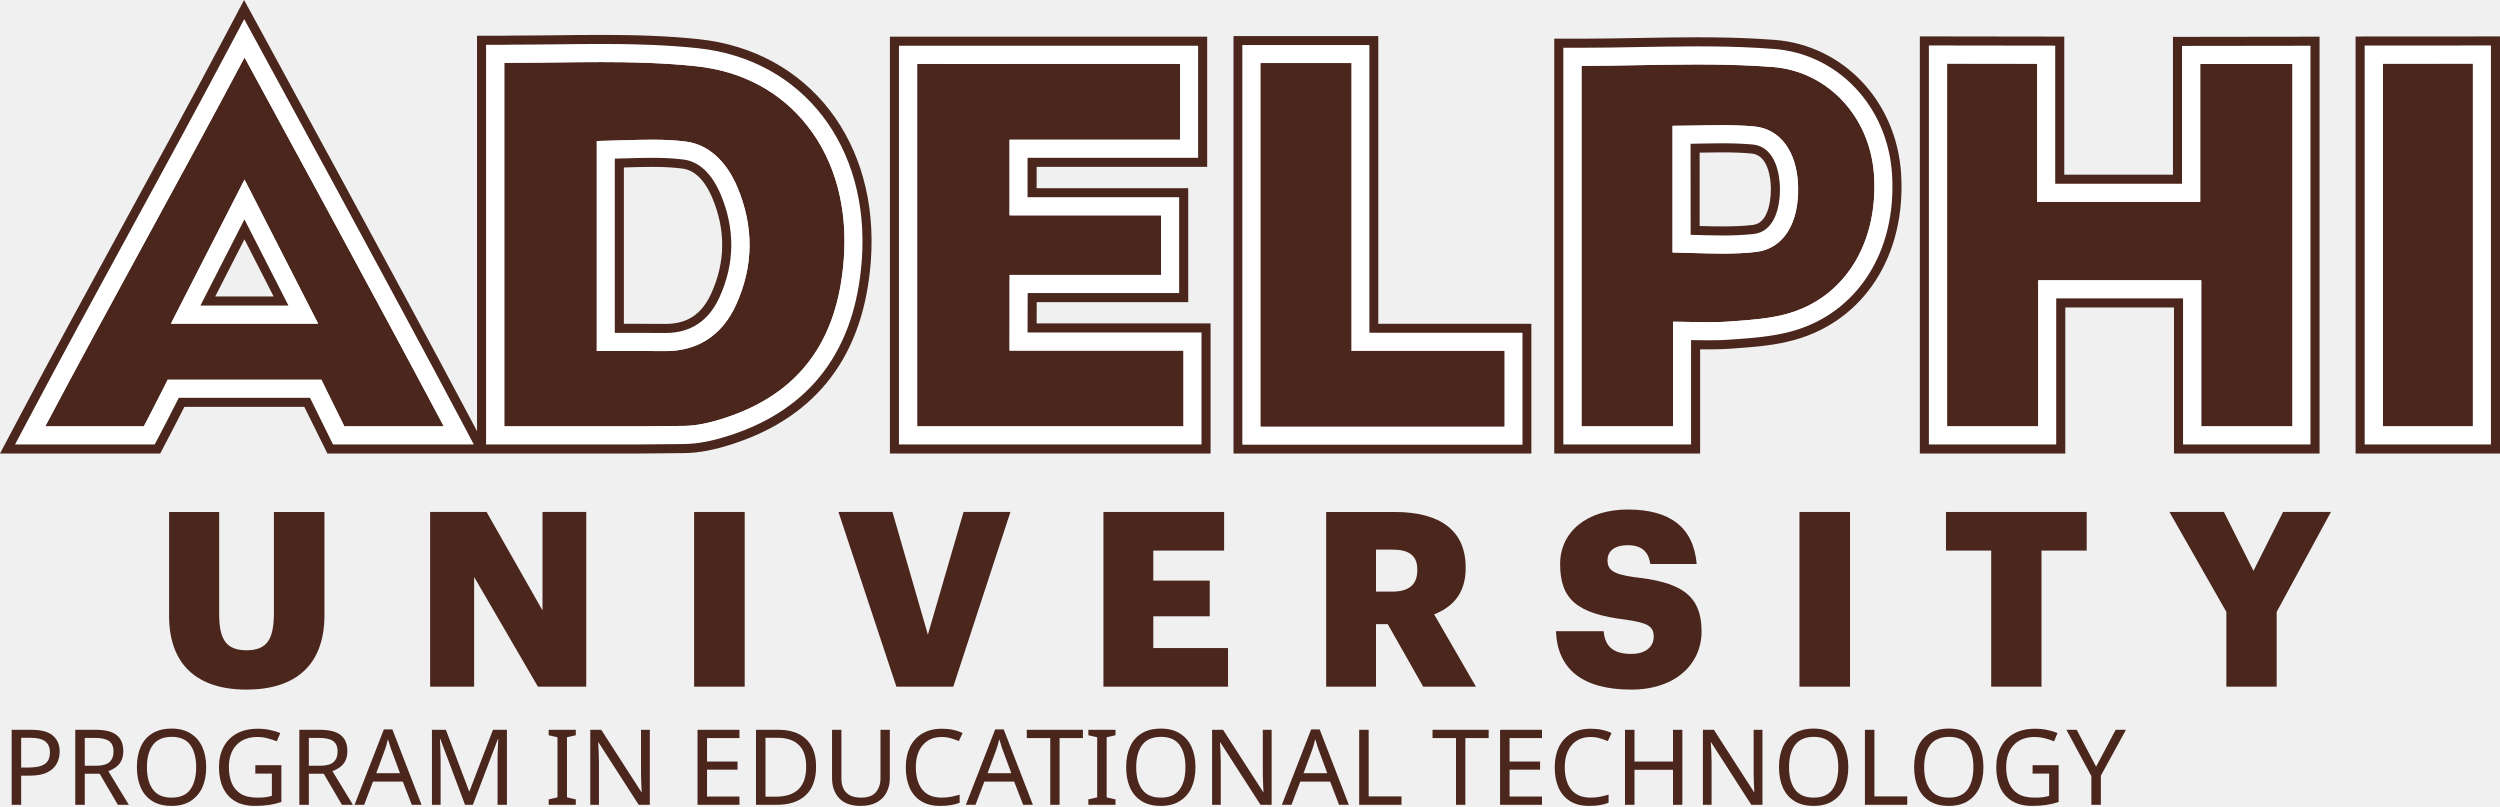
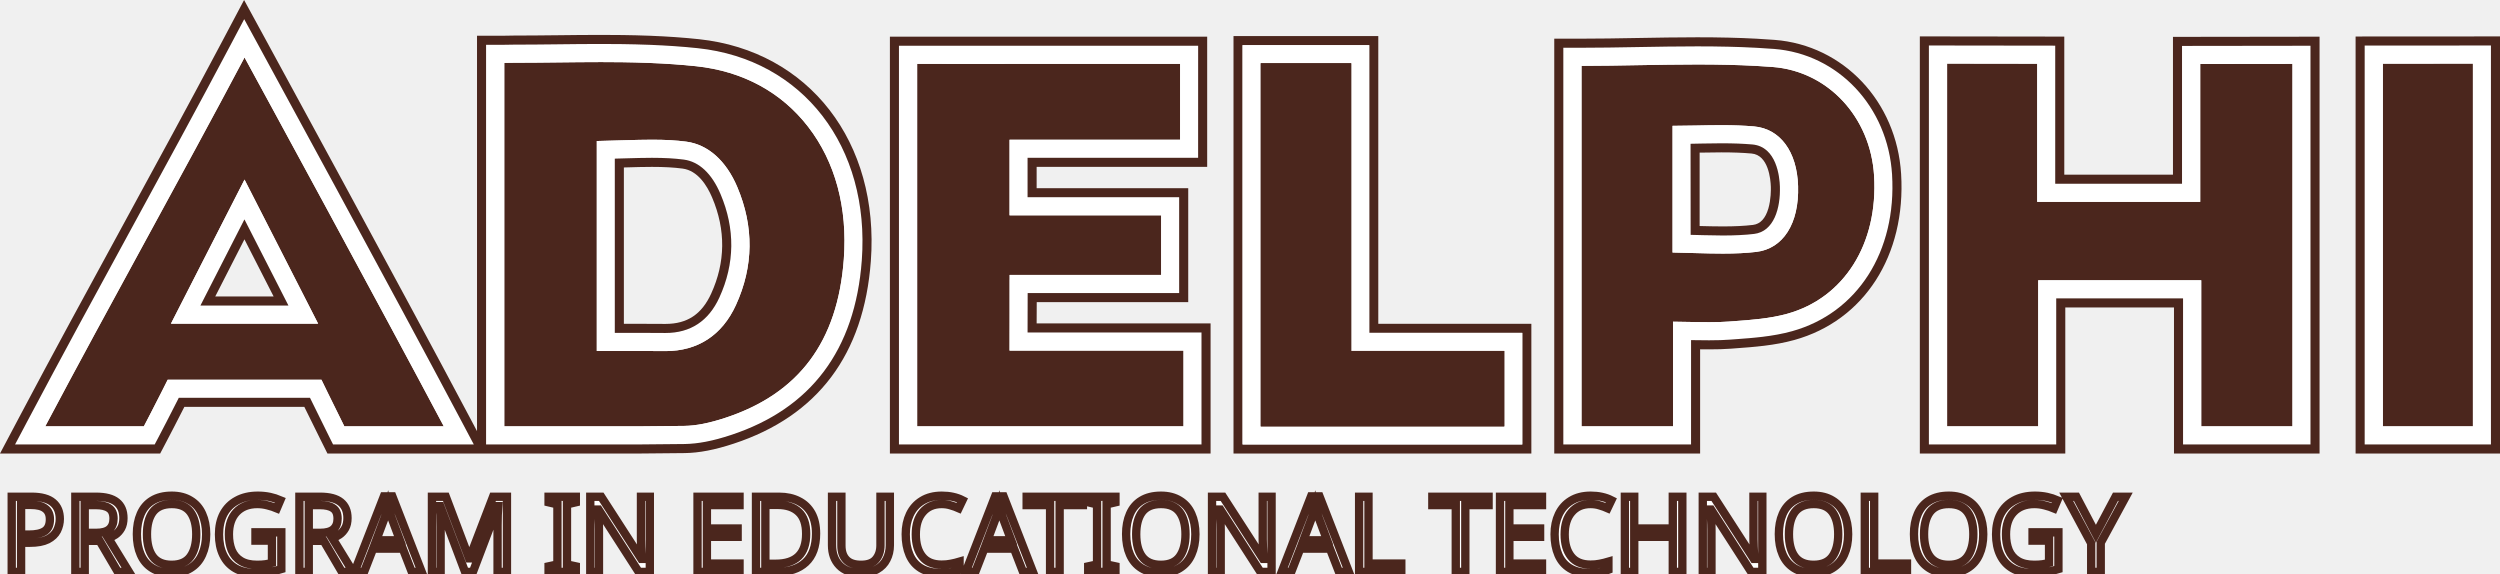
- <svg xmlns="http://www.w3.org/2000/svg" version="1.1" id="svg2" xml:space="preserve" width="279.114" height="90" viewBox="0 0 279.114 90">
+ <svg xmlns="http://www.w3.org/2000/svg" version="1.1" id="svg2" xml:space="preserve" width="300" height="68.789" viewBox="0 0 300 68.789">
  <defs id="defs6">
    <clipPath clipPathUnits="userSpaceOnUse" id="clipPath18">
      <path d="M 0,0.014 H 288 V 92.941 H 0 Z" id="path16" />
    </clipPath>
    <clipPath clipPathUnits="userSpaceOnUse" id="clipPath44">
      <path d="M 0,92.941 H 288 V 0 H 0 Z" id="path42" />
    </clipPath>
    <clipPath clipPathUnits="userSpaceOnUse" id="clipPath56">
      <path d="M 0,0.014 H 288 V 92.941 H 0 Z" id="path54" />
    </clipPath>
    <clipPath clipPathUnits="userSpaceOnUse" id="clipPath68">
      <path d="M 0,92.941 H 288 V 0 H 0 Z" id="path66" />
    </clipPath>
  </defs>
-   <g id="g10" transform="matrix(1.333333,0,0,-1.333333,1.3333333e-4,90.10097)">
-     <g id="g4924" transform="matrix(0.7268579,0,0,0.7268579,-2.7314209e-5,0.02068508)">
-       <g transform="translate(0,13.5)" id="g14" clip-path="url(#clipPath18)">
-         <g id="g20" transform="translate(19.478,8.501)">
-           <path d="M 0,0 V 11.961 H 5.769 V 0.252 c 0,-2.843 0.704,-4.222 3.152,-4.222 2.393,0 3.153,1.296 3.153,4.306 v 11.625 h 5.825 V 0.083 c 0,-5.854 -3.433,-8.585 -8.978,-8.585 C 3.238,-8.502 0,-5.632 0,0" style="fill:#4b261d;fill-opacity:1;fill-rule:nonzero;stroke:none" id="path22" />
-         </g>
-       </g>
-       <path d="m 62.498,33.963 v -11.344 l -6.445,11.344 h -6.502 v -20.126 h 5.069 v 12.636 l 7.346,-12.636 h 5.571 v 20.126 z" style="fill:#4b261d;fill-opacity:1;fill-rule:nonzero;stroke:none" id="path26" />
-       <path id="path28" style="fill:#4b261d;fill-opacity:1;fill-rule:nonzero;stroke:none" d="m 79.962,13.837 h 5.827 v 20.128 h -5.827 z" />
-       <path d="m 111.002,33.963 -4.111,-14.132 -4.081,14.132 h -6.22 l 6.673,-20.126 h 6.556 l 6.583,20.126 z" style="fill:#4b261d;fill-opacity:1;fill-rule:nonzero;stroke:none" id="path32" />
-       <path d="m 127.117,33.963 v -20.126 h 14.354 v 4.448 h -8.612 v 3.659 h 6.501 v 4.111 h -6.501 v 3.458 h 8.16 v 4.45 z" style="fill:#4b261d;fill-opacity:1;fill-rule:nonzero;stroke:none" id="path36" />
-       <g transform="translate(0,13.5)" id="g40" clip-path="url(#clipPath44)">
-         <g id="g46" transform="translate(152.7754,20.4619)">
-           <path d="m 0,0 h 7.879 c 5.264,0 8.191,-2.141 8.191,-6.39 v -0.112 c 0,-2.871 -1.52,-4.475 -3.632,-5.291 l 4.814,-8.331 H 11.174 L 7.092,-12.92 H 5.74 v -7.204 H 0 Z m 7.6,-9.176 c 1.94,0 2.897,0.817 2.897,2.447 v 0.114 c 0,1.635 -1.012,2.279 -2.87,2.279 H 5.74 v -4.84 H 7.6" style="fill:#4b261d;fill-opacity:1;fill-rule:nonzero;stroke:none" id="path48" />
-         </g>
-       </g>
-       <g transform="translate(0,13.5)" id="g52" clip-path="url(#clipPath56)">
-         <g id="g58" transform="translate(179.248,6.7275)">
-           <path d="m 0,0 h 5.488 c 0.141,-1.437 0.787,-2.618 3.181,-2.618 1.659,0 2.59,0.816 2.59,1.997 0,1.238 -0.762,1.578 -3.18,1.945 -5.685,0.676 -7.6,2.364 -7.6,6.414 0,3.632 2.984,6.279 7.795,6.279 4.841,0 7.572,-2.03 7.937,-6.279 h -5.347 c -0.197,1.438 -1.011,2.168 -2.59,2.168 -1.546,0 -2.335,-0.702 -2.335,-1.718 0,-1.125 0.619,-1.63 3.124,-1.967 5.092,-0.564 7.71,-1.887 7.71,-6.25 0,-3.687 -2.925,-6.7 -8.104,-6.7 C 3.04,-6.729 0.168,-4.362 0,0" style="fill:#4b261d;fill-opacity:1;fill-rule:nonzero;stroke:none" id="path60" />
-         </g>
-       </g>
-       <path id="path70" style="fill:#4b261d;fill-opacity:1;fill-rule:nonzero;stroke:none" d="m 207.298,13.837 h 5.827 v 20.128 h -5.827 z" />
-       <g transform="translate(224.1777,33.9629)" id="g72">
-         <path id="path74" style="fill:#4b261d;fill-opacity:1;fill-rule:nonzero;stroke:none" d="m 0,0 v -4.449 h 5.209 v -15.676 h 5.795 V -4.449 H 16.21 V 0 Z" />
-       </g>
-       <g transform="translate(263.0068,33.9629)" id="g76">
-         <path id="path78" style="fill:#4b261d;fill-opacity:1;fill-rule:nonzero;stroke:none" d="M 0,0 -3.407,-6.784 -6.812,0 h -6.276 l 6.558,-11.513 v -8.612 h 5.795 v 8.612 L 5.515,0 Z" />
-       </g>
-       <g transform="translate(176.4121,55.6421)" id="g80">
-         <path id="path82" style="fill:#4b261d;fill-opacity:1;fill-rule:nonzero;stroke:none" d="M 0,0 H -17.633 V 33.142 H -34.312 V -14.947 H 0 Z M -18.677,32.099 V -1.044 h 17.633 l 0.001,-12.86 h -32.225 v 46.003 z" />
-       </g>
-       <g transform="translate(157.7354,54.5981)" id="g84">
-         <path id="path86" style="fill:#ffffff;fill-opacity:1;fill-rule:nonzero;stroke:none" d="m 0,0 v 33.142 h -14.592 l 0.001,-46.002 H 17.633 V 0 Z" />
-       </g>
-       <g transform="translate(133.7632,61.2671)" id="g88">
-         <path id="path90" style="fill:#4b261d;fill-opacity:1;fill-rule:nonzero;stroke:none" d="M 0,0 V 6.865 H -17.463 V 15.58 H 2.183 l 0.005,8.736 -19.237,-10e-4 -2.611,-0.006 -8.447,0.006 V -17.441 H 2.575 v 8.727 l -20.038,0.002 0.006,4.216 -0.006,3.956 h 0.011 V 0 Z" />
-       </g>
-       <g transform="translate(118.3882,54.6401)" id="g92">
-         <path id="path94" style="fill:#ffffff;fill-opacity:1;fill-rule:nonzero;stroke:none" d="M 0,0 V 0.002 H -0.01 L 0,4.54 H 17.452 V 15.58 H -0.01 v 4.54 H 19.636 L 19.639,33.031 -14.829,33.03 V -12.902 H 20.028 V 0 Z m 17.95,-10.814 h -30.682 v 41.756 l 8.447,-0.005 2.611,0.005 19.236,0.001 -0.003,-8.736 H -2.088 V 13.492 H 15.375 V 6.627 H -2.077 V 6.088 L -2.082,2.132 -2.088,-2.085 17.95,-2.087 Z" />
-       </g>
-       <g transform="translate(119.4321,55.6841)" id="g96">
-         <path id="path98" style="fill:#4b261d;fill-opacity:1;fill-rule:nonzero;stroke:none" d="M 0,0 H -0.011 V 0.003 L 0,2.438 V 2.452 H 17.452 V 15.58 H -0.011 v 2.452 H 19.635 V 33.031 H -16.916 V -14.99 H 20.027 V 0 Z M 18.983,-13.946 H -15.873 V 31.987 H 18.595 L 18.592,19.076 H -1.055 v -4.54 H 16.408 V 3.496 H -1.044 l -0.01,-4.54 h 0.028 l -0.018,0.002 20.027,-0.002 z" />
-       </g>
-       <g transform="translate(204.2061,85.2251)" id="g100">
-         <path id="path102" style="fill:#4b261d;fill-opacity:1;fill-rule:nonzero;stroke:none" d="m 0,0 c -0.651,0.051 -1.331,0.095 -2.02,0.131 -1.983,0.106 -4.16,0.159 -6.655,0.159 -2.229,0 -4.513,-0.041 -6.721,-0.081 h -0.031 C -17.578,0.171 -19.8,0.131 -22.015,0.128 v -41.527 h 10.542 v 12.056 l 2.651,-0.042 c 0.513,-0.008 1.017,-0.015 1.513,-0.015 0.882,0 1.602,0.022 2.266,0.071 l 0.497,0.037 c 2.083,0.151 4.234,0.307 6.223,0.859 6.559,1.821 10.49,8.066 10.011,15.912 C 11.275,-5.756 6.36,-0.49 0,0 m -1.89,-21.304 c -1.125,-0.132 -2.346,-0.194 -3.84,-0.194 -1.013,0 -2.013,0.027 -3.074,0.056 l -2.725,0.069 V -6.78 l 2.634,0.034 c 1.027,0.022 1.997,0.041 2.98,0.041 1.46,0 2.657,-0.046 3.769,-0.143 3.013,-0.265 4.959,-2.897 5.081,-6.869 0.131,-4.314 -1.717,-7.22 -4.825,-7.587" />
-       </g>
-       <g transform="translate(204.3564,87.3071)" id="g104">
-         <path id="path106" style="fill:#ffffff;fill-opacity:1;fill-rule:nonzero;stroke:none" d="m 0,0 c -0.665,0.051 -1.361,0.096 -2.068,0.134 -2.022,0.109 -4.236,0.161 -6.767,0.161 -2.263,0 -4.563,-0.041 -6.789,-0.08 -2.241,-0.04 -4.56,-0.081 -6.855,-0.081 h -1.784 v -45.703 h 14.717 v 12.024 l 0.53,-0.009 c 0.525,-0.008 1.039,-0.016 1.547,-0.016 0.935,0 1.703,0.025 2.419,0.078 l 0.496,0.036 c 2.182,0.159 4.439,0.322 6.628,0.93 7.55,2.095 12.078,9.18 11.537,18.051 C 13.135,-6.659 7.411,-0.572 0,0 m 1.526,-30.515 c -1.989,-0.551 -4.139,-0.708 -6.222,-0.859 l -0.497,-0.036 c -0.664,-0.049 -1.384,-0.072 -2.266,-0.072 -0.496,0 -0.999,0.007 -1.514,0.015 l -2.65,0.042 v -12.056 h -10.542 v 41.527 c 2.215,0.004 4.436,0.044 6.588,0.082 h 0.03 c 2.209,0.039 4.492,0.08 6.722,0.08 2.494,0 4.672,-0.052 6.655,-0.158 0.688,-0.037 1.368,-0.081 2.02,-0.131 6.36,-0.49 11.275,-5.756 11.688,-12.521 0.479,-7.846 -3.452,-14.092 -10.012,-15.913" />
-       </g>
-       <g transform="translate(202.0605,78.3779)" id="g108">
-         <path id="path110" style="fill:#ffffff;fill-opacity:1;fill-rule:nonzero;stroke:none" d="m 0,0 c -1.112,0.098 -2.31,0.143 -3.77,0.143 -0.983,0 -1.952,-0.02 -2.979,-0.04 L -9.383,0.068 v -14.593 l 2.726,-0.069 c 1.058,-0.029 2.06,-0.056 3.073,-0.056 1.494,0 2.714,0.061 3.84,0.194 3.107,0.366 4.956,3.273 4.824,7.587 C 4.959,-2.898 3.013,-0.266 0,0 m 0.003,-12.382 c -1.042,-0.123 -2.187,-0.18 -3.598,-0.18 -0.994,0 -1.979,0.026 -3.022,0.055 l -0.68,0.018 -0.009,0.508 V -2 l 0.569,0.015 c 1.02,0.021 1.983,0.041 2.958,0.041 1.399,0 2.539,-0.044 3.586,-0.136 2.818,-0.248 3.143,-3.777 3.176,-4.853 0.076,-2.456 -0.669,-5.177 -2.98,-5.449" />
-       </g>
-       <g transform="translate(219.0098,72.895)" id="g112">
-         <path id="path114" style="fill:#4b261d;fill-opacity:1;fill-rule:nonzero;stroke:none" d="m 0,0 c -0.509,8.341 -6.637,14.84 -14.573,15.452 -0.673,0.052 -1.377,0.098 -2.093,0.136 -2.04,0.11 -4.271,0.163 -6.821,0.163 -2.274,0 -4.578,-0.042 -6.809,-0.081 -2.237,-0.04 -4.55,-0.081 -6.837,-0.081 h -2.826 v -47.79 h 16.803 v 12.008 c 0.348,-0.006 0.693,-0.008 1.034,-0.008 0.961,0 1.754,0.025 2.496,0.079 l 0.494,0.037 c 2.234,0.162 4.542,0.33 6.832,0.965 C -4.256,-16.888 0.572,-9.383 0,0 M -24.199,-19.133 -24.2,-31.157 h -14.716 v 45.702 h 1.783 c 2.297,0 4.614,0.041 6.856,0.081 2.225,0.041 4.526,0.081 6.79,0.081 2.531,0 4.744,-0.053 6.765,-0.161 0.707,-0.038 1.404,-0.083 2.069,-0.134 7.41,-0.572 13.134,-6.659 13.611,-14.476 0.541,-8.87 -3.989,-15.956 -11.537,-18.05 -2.19,-0.608 -4.446,-0.771 -6.628,-0.93 l -0.496,-0.036 c -0.716,-0.053 -1.484,-0.078 -2.419,-0.078 -0.507,0 -1.022,0.007 -1.547,0.016 l -0.53,0.009" />
-       </g>
-       <g transform="translate(205.0439,71.4438)" id="g116">
-         <path id="path118" style="fill:#4b261d;fill-opacity:1;fill-rule:nonzero;stroke:none" d="m 0,0 c -0.032,1.076 -0.357,4.605 -3.177,4.854 -1.047,0.092 -2.185,0.134 -3.586,0.134 -0.974,0 -3.526,-0.055 -3.526,-0.055 l 0.01,-10.489 c 0,0 2.708,-0.074 3.702,-0.074 1.41,0 2.553,0.058 3.597,0.18 C -0.669,-5.177 0.075,-2.455 0,0 m -9.246,-4.54 v 8.454 c 0.849,0.017 1.664,0.031 2.483,0.031 1.369,0 2.479,-0.042 3.494,-0.132 1.962,-0.172 2.2,-2.986 2.226,-3.845 0.01,-0.318 0.018,-1.435 -0.281,-2.473 -0.338,-1.167 -0.937,-1.808 -1.78,-1.908 -1,-0.118 -2.104,-0.173 -3.473,-0.173 -0.877,0 -1.752,0.022 -2.669,0.046" />
-       </g>
-       <g transform="translate(234.6855,85.6001)" id="g120">
-         <path id="path122" style="fill:#4b261d;fill-opacity:1;fill-rule:nonzero;stroke:none" d="M 0,0 -10.38,0.015 V -41.774 H 0.115 v 16.831 H 18.899 V -41.774 H 29.406 V -0.018 L 18.781,-0.033 V -15.915 H 0 Z" />
-       </g>
-       <g transform="translate(236.7627,87.6841)" id="g124">
-         <path id="path126" style="fill:#ffffff;fill-opacity:1;fill-rule:nonzero;stroke:none" d="M 0,0 -14.555,0.021 V -45.946 H 0.116 v 16.831 H 14.725 V -45.946 H 29.407 V -0.012 L 14.606,-0.033 V -15.911 H 0 Z m 16.704,-17.998 v 15.881 l 10.625,0.014 V -43.859 H 16.821 v 16.831 H -1.961 V -43.859 H -12.457 V -2.07 l 10.38,-0.014 v -15.914 z" />
-       </g>
-       <g transform="translate(250.3262,88.6938)" id="g128">
-         <path id="path130" style="fill:#4b261d;fill-opacity:1;fill-rule:nonzero;stroke:none" d="M 0,0 V -15.877 H -12.52 V 0.032 L -29.162,0.055 V -48 h 16.758 v 16.831 H 0.117 V -48 h 16.77 V 0.023 Z M 15.844,-46.957 H 1.161 v 16.832 h -14.609 v -16.832 h -14.67 V -0.99 l 14.555,-0.02 V -16.921 H 1.043 v 15.879 l 14.801,0.02 z" />
-       </g>
-       <g transform="translate(155.6582,52.5098)" id="g132">
-         <path id="path134" style="fill:#4b271e;fill-opacity:1;fill-rule:nonzero;stroke:none" d="M 0,0 V 33.143 H -10.417 V -8.686 h 28.05 V 0 Z" />
-       </g>
-       <g transform="translate(145.2412,43.8252)" id="g136">
-         <path id="path138" style="fill:#4b261d;fill-opacity:1;fill-rule:nonzero;stroke:none" d="M 0,0 V 41.828 H 10.417 V 8.686 H 28.05 V 0 Z" />
-       </g>
-       <g transform="translate(284.8789,85.6128)" id="g140">
-         <path id="path142" style="fill:#4b261d;fill-opacity:1;fill-rule:nonzero;stroke:none" d="M 0,0 -10.373,-0.006 V -41.787 H 0 Z" />
-       </g>
-       <g transform="translate(272.4092,41.7383)" id="g144">
-         <path id="path146" style="fill:#ffffff;fill-opacity:1;fill-rule:nonzero;stroke:none" d="M 0,0 H 14.547 V 45.963 L 0,45.955 Z M 2.097,43.869 12.47,43.875 V 2.087 H 2.097 Z" />
-       </g>
-       <g transform="translate(271.3652,88.7358)" id="g148">
-         <path id="path150" style="fill:#4b261d;fill-opacity:1;fill-rule:nonzero;stroke:none" d="M 0,0 V -48.041 H 16.635 V 0.01 Z m 1.044,-1.043 14.548,0.009 V -46.998 H 1.044 Z" />
-       </g>
-       <g transform="translate(80.1851,85.314)" id="g152">
-         <path id="path154" style="fill:#4b261d;fill-opacity:1;fill-rule:nonzero;stroke:none" d="m 0,0 c -1.674,0.177 -3.442,0.301 -5.404,0.378 -2.187,0.087 -4.206,0.097 -5.534,0.097 -1.666,0 -3.362,-0.02 -5.001,-0.039 h -0.033 c -1.557,-0.018 -3.322,-0.038 -5.031,-0.038 -0.398,0 -0.578,-0.006 -0.748,-0.011 -0.104,-0.003 -0.204,-0.007 -0.341,-0.009 v -41.866 h 15.466 c 1.887,0.009 3.62,0.025 5.285,0.051 1.345,0.02 2.842,0.314 4.712,0.93 8.479,2.79 12.944,8.769 13.651,18.279 0.441,5.931 -0.982,11.207 -4.116,15.258 C 9.818,-2.977 5.355,-0.566 0,0 m 4.593,-27.516 c -1.589,-3.469 -4.39,-5.303 -8.103,-5.303 l -0.1,0.001 c -1.719,0.016 -3.41,0.012 -5.142,0.007 h -2.685 v 24.192 l 3.348,0.093 c 1.046,0.03 2.021,0.059 3.02,0.059 1.529,0 2.781,-0.071 3.937,-0.223 2.503,-0.329 4.591,-2.184 5.88,-5.224 1.938,-4.568 1.885,-9.145 -0.155,-13.602" />
-       </g>
-       <g transform="translate(79.0542,76.624)" id="g156">
-         <path id="path158" style="fill:#ffffff;fill-opacity:1;fill-rule:nonzero;stroke:none" d="m 0,0 c -1.157,0.152 -2.408,0.223 -3.938,0.223 -0.999,0 -1.973,-0.029 -3.019,-0.059 l -3.348,-0.093 v -24.192 h 2.685 c 1.731,0.005 3.424,0.009 5.141,-0.007 l 0.101,-0.001 c 3.712,0 6.515,1.833 8.102,5.303 2.041,4.457 2.093,9.034 0.156,13.602 C 4.591,-2.184 2.503,-0.329 0,0 m 3.817,-17.957 c -1.241,-2.71 -3.329,-4.085 -6.206,-4.085 l -0.087,0.001 c -1.66,0.016 -3.314,0.013 -4.999,0.008 h -0.752 v 20.072 l 1.321,0.037 c 1.017,0.031 1.977,0.06 2.958,0.06 1.439,0 2.603,-0.066 3.665,-0.206 1.765,-0.232 3.229,-1.604 4.231,-3.969 1.699,-4.006 1.655,-8.016 -0.131,-11.918" />
-       </g>
-       <g transform="translate(80.395,87.3901)" id="g160">
-         <path id="path162" style="fill:#ffffff;fill-opacity:1;fill-rule:nonzero;stroke:none" d="m 0,0 c -1.72,0.182 -3.532,0.309 -5.543,0.389 -2.219,0.087 -4.268,0.097 -5.615,0.097 -1.678,0 -3.38,-0.019 -5.026,-0.038 h -0.031 C -17.859,0.429 -19.56,0.41 -21.223,0.41 c -0.44,0 -0.635,-0.007 -0.823,-0.013 -0.151,-0.004 -0.29,-0.009 -0.57,-0.009 h -1.783 v -46.04 h 17.553 c 1.905,0.01 3.644,0.027 5.316,0.051 1.563,0.022 3.258,0.351 5.333,1.035 9.241,3.041 14.315,9.806 15.081,20.108 C 19.859,-11.337 12.094,-1.28 0,0 m 16.813,-24.303 c -0.708,-9.51 -5.173,-15.489 -13.653,-18.28 -1.869,-0.615 -3.366,-0.911 -4.711,-0.93 -1.665,-0.027 -3.398,-0.042 -5.285,-0.051 h -15.465 v 41.867 c 0.136,0.002 0.235,0.005 0.34,0.008 0.17,0.005 0.351,0.011 0.748,0.011 1.709,0 3.475,0.02 5.032,0.038 l 0.031,10e-4 c 1.64,0.018 3.336,0.038 5.001,0.038 1.329,0 3.348,-0.01 5.534,-0.096 1.963,-0.077 3.731,-0.202 5.405,-0.379 5.355,-0.566 9.817,-2.977 12.906,-6.969 3.134,-4.052 4.557,-9.328 4.117,-15.258" />
-       </g>
-       <g transform="translate(83.002,70.5859)" id="g164">
-         <path id="path166" style="fill:#4b261d;fill-opacity:1;fill-rule:nonzero;stroke:none" d="m 0,0 c -1.003,2.364 -2.466,3.737 -4.23,3.969 -1.063,0.139 -2.228,0.205 -3.666,0.205 -0.98,0 -1.941,-0.029 -2.958,-0.059 l -1.322,-0.037 v -20.072 h 0.754 c 1.684,0.004 3.338,0.007 4.997,-0.009 h 0.088 c 2.876,0 4.964,1.374 6.205,4.084 C 1.655,-8.017 1.699,-4.006 0,0 M -11.132,-14.95 V 3.063 l 0.308,0.009 c 1.01,0.03 1.963,0.058 2.928,0.058 1.392,0 2.513,-0.062 3.529,-0.196 1.741,-0.229 2.813,-1.943 3.406,-3.342 1.58,-3.725 1.54,-7.451 -0.12,-11.076 -1.086,-2.371 -2.755,-3.475 -5.252,-3.475 h -0.084 c -0.951,0.009 -1.903,0.012 -2.86,0.012 -0.615,0 -1.234,-0.001 -1.855,-0.003" />
-       </g>
-       <g transform="translate(16.8311,65.3369)" id="g168">
-         <path id="path170" style="fill:#4b261d;fill-opacity:1;fill-rule:nonzero;stroke:none" d="m 0,0 c -3.836,-7.033 -7.799,-14.299 -11.621,-21.513 h 11.36 c 0.272,0.521 1.274,2.437 2.027,3.938 l 0.723,1.437 h 17.708 l 0.714,-1.467 c 0.692,-1.42 1.589,-3.226 1.928,-3.908 H 34.295 C 27.074,-7.896 13.432,17.148 11.339,20.987 7.649,14.023 3.762,6.897 0,0 M 2.861,-9.681 11.338,6.916 19.816,-9.681 H 2.861" />
-       </g>
-       <g transform="translate(19.6919,55.6572)" id="g172">
-         <path id="path174" style="fill:#ffffff;fill-opacity:1;fill-rule:nonzero;stroke:none" d="M 0,0 H 16.955 L 8.478,16.597 Z m 3.4,2.087 5.067,9.921 5.068,-9.921 z" />
-       </g>
-       <g transform="translate(53.208,44.3369)" id="g176">
-         <path id="path178" style="fill:#ffffff;fill-opacity:1;fill-rule:nonzero;stroke:none" d="m 0,0 c -7.723,14.578 -23.331,43.199 -23.486,43.484 l -1.589,2.914 -1.553,-2.934 C -30.391,36.354 -34.371,29.057 -38.22,22 -42.139,14.814 -46.192,7.383 -50.1,-0.002 L -51.475,-2.6 h 16.089 l 0.517,0.986 c 0.305,0.583 1.337,2.556 2.113,4.101 l 0.145,0.287 h 15.115 l 0.143,-0.293 c 0.742,-1.523 1.716,-3.48 1.997,-4.043 L -14.839,-2.6 H 1.377 Z m -13.538,-0.512 c -0.339,0.68 -1.237,2.488 -1.928,3.907 l -0.714,1.467 h -17.709 l -0.722,-1.438 c -0.754,-1.5 -1.755,-3.417 -2.027,-3.936 h -11.36 c 3.821,7.213 7.785,14.479 11.621,21.513 3.761,6.896 7.648,14.023 11.339,20.986 2.093,-3.84 15.735,-28.883 22.957,-42.499 h -11.457" />
-       </g>
-       <g transform="translate(23.0918,57.7451)" id="g180">
-         <path id="path182" style="fill:#4b261d;fill-opacity:1;fill-rule:nonzero;stroke:none" d="M 0,0 H 10.134 L 5.067,9.921 Z M 1.705,1.044 5.067,7.626 8.429,1.044 Z" />
-       </g>
-       <g transform="translate(80.5049,88.4282)" id="g184">
-         <path id="path186" style="fill:#4b261d;fill-opacity:1;fill-rule:nonzero;stroke:none" d="m 0,0 c -1.742,0.184 -3.578,0.313 -5.611,0.394 -2.238,0.087 -4.301,0.098 -5.659,0.098 -1.682,0 -3.387,-0.019 -5.036,-0.039 h -0.031 c -1.642,-0.018 -3.338,-0.037 -4.996,-0.037 -0.458,0 -0.662,-0.007 -0.865,-0.014 -0.134,-0.005 -0.264,-0.008 -0.528,-0.008 h -2.827 v -45.549 l -0.822,1.553 c -7.726,14.583 -23.337,43.21 -23.492,43.496 l -2.52,4.619 -2.461,-4.651 c -3.76,-7.105 -7.738,-14.399 -11.586,-21.453 -3.92,-7.189 -7.975,-14.622 -11.886,-22.013 l -2.185,-4.13 h 18.452 l 0.819,1.559 c 0.28,0.536 1.21,2.315 1.968,3.816 h 13.821 c 0.72,-1.476 1.594,-3.231 1.866,-3.779 l 0.796,-1.596 h 35.829 c 1.911,0.01 3.655,0.026 5.329,0.051 1.672,0.023 3.465,0.37 5.645,1.088 9.68,3.184 14.995,10.259 15.796,21.022 C 20.835,-11.859 12.687,-1.343 0,0 m -42.137,-46.69 -0.517,1.037 c -0.281,0.564 -1.254,2.521 -1.996,4.044 l -0.144,0.294 h -15.115 l -0.144,-0.289 c -0.777,-1.544 -1.808,-3.519 -2.113,-4.102 l -0.518,-0.984 h -16.088 l 1.375,2.599 c 3.907,7.384 7.96,14.815 11.88,22.001 3.849,7.056 7.829,14.353 11.592,21.464 l 1.552,2.934 1.589,-2.914 c 0.156,-0.285 15.763,-28.907 23.487,-43.484 l 1.377,-2.6 z m 60.911,21.194 c -0.766,-10.302 -5.84,-17.067 -15.081,-20.108 -2.076,-0.685 -3.77,-1.013 -5.333,-1.035 -1.672,-0.026 -3.412,-0.041 -5.316,-0.051 h -17.553 v 46.04 h 1.783 c 0.28,0 0.419,0.004 0.57,0.009 0.187,0.006 0.384,0.013 0.823,0.013 1.663,0 3.364,0.019 5.007,0.037 l 0.032,0.001 c 1.646,0.019 3.348,0.038 5.025,0.038 1.348,0 3.397,-0.01 5.617,-0.098 2.01,-0.079 3.823,-0.206 5.542,-0.388 12.094,-1.28 19.86,-11.338 18.884,-24.458" />
-       </g>
-       <text transform="scale(1,-1)" id="text4698" y="-0.229" x="0.172" style="font-style:normal;font-weight:normal;font-size:12.112px;line-height:1.25;font-family:sans-serif;letter-spacing:0px;word-spacing:0px;fill:#4b261d;fill-opacity:1;stroke:none;stroke-width:0.303" xml:space="preserve">
-         <tspan style="font-style:normal;font-variant:normal;font-weight:normal;font-stretch:normal;font-size:12.112px;font-family:'Arial Black';-inkscape-font-specification:'Arial Black, Normal';font-variant-ligatures:normal;font-variant-caps:normal;font-variant-numeric:normal;font-feature-settings:normal;text-align:start;writing-mode:lr-tb;text-anchor:start;fill:#4b261d;fill-opacity:1;stroke-width:0.303" y="-0.229" x="0.172" id="tspan4696">PROGRAM IN EDUCATIONAL TECHNOLOGY</tspan>
-       </text>
+   <g id="g10" transform="matrix(1.333333,0,0,-1.333333,1.3339272e-4,94.89014)">
+     <g id="g80" transform="matrix(0.7812492,0,0,0.7812492,137.8218,42.02771)">
+       <path d="M 0,0 H -17.633 V 33.142 H -34.312 V -14.947 H 0 Z M -18.677,32.099 V -1.044 h 17.633 l 0.001,-12.86 h -32.225 v 46.003 z" style="fill:#4b261d;fill-opacity:1;fill-rule:nonzero;stroke:none" id="path82" />
    </g>
+     <g id="g84" transform="matrix(0.7812492,0,0,0.7812492,123.2306,41.21209)">
+       <path d="m 0,0 v 33.142 h -14.592 l 0.001,-46.002 H 17.633 V 0 Z" style="fill:#ffffff;fill-opacity:1;fill-rule:nonzero;stroke:none" id="path86" />
+     </g>
+     <g id="g88" transform="matrix(0.7812492,0,0,0.7812492,104.5024,46.42224)">
+       <path d="M 0,0 V 6.865 H -17.463 V 15.58 H 2.183 l 0.005,8.736 -19.237,-10e-4 -2.611,-0.006 -8.447,0.006 V -17.441 H 2.575 v 8.727 l -20.038,0.002 0.006,4.216 -0.006,3.956 h 0.011 V 0 Z" style="fill:#4b261d;fill-opacity:1;fill-rule:nonzero;stroke:none" id="path90" />
+     </g>
+     <g id="g92" transform="matrix(0.7812492,0,0,0.7812492,92.49066,41.2449)">
+       <path d="M 0,0 V 0.002 H -0.01 L 0,4.54 H 17.452 V 15.58 H -0.01 v 4.54 H 19.636 L 19.639,33.031 -14.829,33.03 V -12.902 H 20.028 V 0 Z m 17.95,-10.814 h -30.682 v 41.756 l 8.447,-0.005 2.611,0.005 19.236,0.001 -0.003,-8.736 H -2.088 V 13.492 H 15.375 V 6.627 H -2.077 V 6.088 L -2.082,2.132 -2.088,-2.085 17.95,-2.087 Z" style="fill:#ffffff;fill-opacity:1;fill-rule:nonzero;stroke:none" id="path94" />
+     </g>
+     <g id="g96" transform="matrix(0.7812492,0,0,0.7812492,93.30621,42.06052)">
+       <path d="M 0,0 H -0.011 V 0.003 L 0,2.438 V 2.452 H 17.452 V 15.58 H -0.011 v 2.452 H 19.635 V 33.031 H -16.916 V -14.99 H 20.027 V 0 Z M 18.983,-13.946 H -15.873 V 31.987 H 18.595 L 18.592,19.076 H -1.055 v -4.54 H 16.408 V 3.496 H -1.044 l -0.01,-4.54 h 0.028 l -0.018,0.002 20.027,-0.002 z" style="fill:#4b261d;fill-opacity:1;fill-rule:nonzero;stroke:none" id="path98" />
+     </g>
+     <g id="g100" transform="matrix(0.7812492,0,0,0.7812492,159.5358,65.13941)">
+       <path d="m 0,0 c -0.651,0.051 -1.331,0.095 -2.02,0.131 -1.983,0.106 -4.16,0.159 -6.655,0.159 -2.229,0 -4.513,-0.041 -6.721,-0.081 h -0.031 C -17.578,0.171 -19.8,0.131 -22.015,0.128 v -41.527 h 10.542 v 12.056 l 2.651,-0.042 c 0.513,-0.008 1.017,-0.015 1.513,-0.015 0.882,0 1.602,0.022 2.266,0.071 l 0.497,0.037 c 2.083,0.151 4.234,0.307 6.223,0.859 6.559,1.821 10.49,8.066 10.011,15.912 C 11.275,-5.756 6.36,-0.49 0,0 m -1.89,-21.304 c -1.125,-0.132 -2.346,-0.194 -3.84,-0.194 -1.013,0 -2.013,0.027 -3.074,0.056 l -2.725,0.069 V -6.78 l 2.634,0.034 c 1.027,0.022 1.997,0.041 2.98,0.041 1.46,0 2.657,-0.046 3.769,-0.143 3.013,-0.265 4.959,-2.897 5.081,-6.869 0.131,-4.314 -1.717,-7.22 -4.825,-7.587" style="fill:#4b261d;fill-opacity:1;fill-rule:nonzero;stroke:none" id="path102" />
+     </g>
+     <g id="g104" transform="matrix(0.7812492,0,0,0.7812492,159.6533,66.76597)">
+       <path d="m 0,0 c -0.665,0.051 -1.361,0.096 -2.068,0.134 -2.022,0.109 -4.236,0.161 -6.767,0.161 -2.263,0 -4.563,-0.041 -6.789,-0.08 -2.241,-0.04 -4.56,-0.081 -6.855,-0.081 h -1.784 v -45.703 h 14.717 v 12.024 l 0.53,-0.009 c 0.525,-0.008 1.039,-0.016 1.547,-0.016 0.935,0 1.703,0.025 2.419,0.078 l 0.496,0.036 c 2.182,0.159 4.439,0.322 6.628,0.93 7.55,2.095 12.078,9.18 11.537,18.051 C 13.135,-6.659 7.411,-0.572 0,0 m 1.526,-30.515 c -1.989,-0.551 -4.139,-0.708 -6.222,-0.859 l -0.497,-0.036 c -0.664,-0.049 -1.384,-0.072 -2.266,-0.072 -0.496,0 -0.999,0.007 -1.514,0.015 l -2.65,0.042 v -12.056 h -10.542 v 41.527 c 2.215,0.004 4.436,0.044 6.588,0.082 h 0.03 c 2.209,0.039 4.492,0.08 6.722,0.08 2.494,0 4.672,-0.052 6.655,-0.158 0.688,-0.037 1.368,-0.081 2.02,-0.131 6.36,-0.49 11.275,-5.756 11.688,-12.521 0.479,-7.846 -3.452,-14.092 -10.012,-15.913" style="fill:#ffffff;fill-opacity:1;fill-rule:nonzero;stroke:none" id="path106" />
+     </g>
+     <g id="g108" transform="matrix(0.7812492,0,0,0.7812492,157.8596,59.79004)">
+       <path d="m 0,0 c -1.112,0.098 -2.31,0.143 -3.77,0.143 -0.983,0 -1.952,-0.02 -2.979,-0.04 L -9.383,0.068 v -14.593 l 2.726,-0.069 c 1.058,-0.029 2.06,-0.056 3.073,-0.056 1.494,0 2.714,0.061 3.84,0.194 3.107,0.366 4.956,3.273 4.824,7.587 C 4.959,-2.898 3.013,-0.266 0,0 m 0.003,-12.382 c -1.042,-0.123 -2.187,-0.18 -3.598,-0.18 -0.994,0 -1.979,0.026 -3.022,0.055 l -0.68,0.018 -0.009,0.508 V -2 l 0.569,0.015 c 1.02,0.021 1.983,0.041 2.958,0.041 1.399,0 2.539,-0.044 3.586,-0.136 2.818,-0.248 3.143,-3.777 3.176,-4.853 0.076,-2.456 -0.669,-5.177 -2.98,-5.449" style="fill:#ffffff;fill-opacity:1;fill-rule:nonzero;stroke:none" id="path110" />
+     </g>
+     <g id="g112" transform="matrix(0.7812492,0,0,0.7812492,171.1012,55.50653)">
+       <path d="m 0,0 c -0.509,8.341 -6.637,14.84 -14.573,15.452 -0.673,0.052 -1.377,0.098 -2.093,0.136 -2.04,0.11 -4.271,0.163 -6.821,0.163 -2.274,0 -4.578,-0.042 -6.809,-0.081 -2.237,-0.04 -4.55,-0.081 -6.837,-0.081 h -2.826 v -47.79 h 16.803 v 12.008 c 0.348,-0.006 0.693,-0.008 1.034,-0.008 0.961,0 1.754,0.025 2.496,0.079 l 0.494,0.037 c 2.234,0.162 4.542,0.33 6.832,0.965 C -4.256,-16.888 0.572,-9.383 0,0 M -24.199,-19.133 -24.2,-31.157 h -14.716 v 45.702 h 1.783 c 2.297,0 4.614,0.041 6.856,0.081 2.225,0.041 4.526,0.081 6.79,0.081 2.531,0 4.744,-0.053 6.765,-0.161 0.707,-0.038 1.404,-0.083 2.069,-0.134 7.41,-0.572 13.134,-6.659 13.611,-14.476 0.541,-8.87 -3.989,-15.956 -11.537,-18.05 -2.19,-0.608 -4.446,-0.771 -6.628,-0.93 l -0.496,-0.036 c -0.716,-0.053 -1.484,-0.078 -2.419,-0.078 -0.507,0 -1.022,0.007 -1.547,0.016 l -0.53,0.009" style="fill:#4b261d;fill-opacity:1;fill-rule:nonzero;stroke:none" id="path114" />
+     </g>
+     <g id="g116" transform="matrix(0.7812492,0,0,0.7812492,160.1904,54.37278)">
+       <path d="m 0,0 c -0.032,1.076 -0.357,4.605 -3.177,4.854 -1.047,0.092 -2.185,0.134 -3.586,0.134 -0.974,0 -3.526,-0.055 -3.526,-0.055 l 0.01,-10.489 c 0,0 2.708,-0.074 3.702,-0.074 1.41,0 2.553,0.058 3.597,0.18 C -0.669,-5.177 0.075,-2.455 0,0 m -9.246,-4.54 v 8.454 c 0.849,0.017 1.664,0.031 2.483,0.031 1.369,0 2.479,-0.042 3.494,-0.132 1.962,-0.172 2.2,-2.986 2.226,-3.845 0.01,-0.318 0.018,-1.435 -0.281,-2.473 -0.338,-1.167 -0.937,-1.808 -1.78,-1.908 -1,-0.118 -2.104,-0.173 -3.473,-0.173 -0.877,0 -1.752,0.022 -2.669,0.046" style="fill:#4b261d;fill-opacity:1;fill-rule:nonzero;stroke:none" id="path118" />
+     </g>
+     <g id="g120" transform="matrix(0.7812492,0,0,0.7812492,183.3478,65.43238)">
+       <path d="M 0,0 -10.38,0.015 V -41.774 H 0.115 v 16.831 H 18.899 V -41.774 H 29.406 V -0.018 L 18.781,-0.033 V -15.915 H 0 Z" style="fill:#4b261d;fill-opacity:1;fill-rule:nonzero;stroke:none" id="path122" />
+     </g>
+     <g id="g124" transform="matrix(0.7812492,0,0,0.7812492,184.9706,67.0605)">
+       <path d="M 0,0 -14.555,0.021 V -45.946 H 0.116 v 16.831 H 14.725 V -45.946 H 29.407 V -0.012 L 14.606,-0.033 V -15.911 H 0 Z m 16.704,-17.998 v 15.881 l 10.625,0.014 V -43.859 H 16.821 v 16.831 H -1.961 V -43.859 H -12.457 V -2.07 l 10.38,-0.014 v -15.914 z" style="fill:#ffffff;fill-opacity:1;fill-rule:nonzero;stroke:none" id="path126" />
+     </g>
+     <g id="g128" transform="matrix(0.7812492,0,0,0.7812492,195.5671,67.84933)">
+       <path d="M 0,0 V -15.877 H -12.52 V 0.032 L -29.162,0.055 V -48 h 16.758 v 16.831 H 0.117 V -48 h 16.77 V 0.023 Z M 15.844,-46.957 H 1.161 v 16.832 h -14.609 v -16.832 h -14.67 V -0.99 l 14.555,-0.02 V -16.921 H 1.043 v 15.879 l 14.801,0.02 z" style="fill:#4b261d;fill-opacity:1;fill-rule:nonzero;stroke:none" id="path130" />
+     </g>
+     <g id="g132" transform="matrix(0.7812492,0,0,0.7812492,121.6078,39.58061)">
+       <path d="M 0,0 V 33.143 H -10.417 V -8.686 h 28.05 V 0 Z" style="fill:#4b271e;fill-opacity:1;fill-rule:nonzero;stroke:none" id="path134" />
+     </g>
+     <g id="g136" transform="matrix(0.7812492,0,0,0.7812492,113.4695,32.79577)">
+       <path d="M 0,0 V 41.828 H 10.417 V 8.686 H 28.05 V 0 Z" style="fill:#4b261d;fill-opacity:1;fill-rule:nonzero;stroke:none" id="path138" />
+     </g>
+     <g id="g140" transform="matrix(0.7812492,0,0,0.7812492,222.5614,65.4423)">
+       <path d="M 0,0 -10.373,-0.006 V -41.787 H 0 Z" style="fill:#4b261d;fill-opacity:1;fill-rule:nonzero;stroke:none" id="path142" />
+     </g>
+     <g id="g144" transform="matrix(0.7812492,0,0,0.7812492,212.8194,31.16538)">
+       <path d="M 0,0 H 14.547 V 45.963 L 0,45.955 Z M 2.097,43.869 12.47,43.875 V 2.087 H 2.097 Z" style="fill:#ffffff;fill-opacity:1;fill-rule:nonzero;stroke:none" id="path146" />
+     </g>
+     <g id="g148" transform="matrix(0.7812492,0,0,0.7812492,212.0038,67.88214)">
+       <path d="M 0,0 V -48.041 H 16.635 V 0.01 Z m 1.044,-1.043 14.548,0.009 V -46.998 H 1.044 Z" style="fill:#4b261d;fill-opacity:1;fill-rule:nonzero;stroke:none" id="path150" />
+     </g>
+     <g id="g152" transform="matrix(0.7812492,0,0,0.7812492,62.64452,65.20886)">
+       <path d="m 0,0 c -1.674,0.177 -3.442,0.301 -5.404,0.378 -2.187,0.087 -4.206,0.097 -5.534,0.097 -1.666,0 -3.362,-0.02 -5.001,-0.039 h -0.033 c -1.557,-0.018 -3.322,-0.038 -5.031,-0.038 -0.398,0 -0.578,-0.006 -0.748,-0.011 -0.104,-0.003 -0.204,-0.007 -0.341,-0.009 v -41.866 h 15.466 c 1.887,0.009 3.62,0.025 5.285,0.051 1.345,0.02 2.842,0.314 4.712,0.93 8.479,2.79 12.944,8.769 13.651,18.279 0.441,5.931 -0.982,11.207 -4.116,15.258 C 9.818,-2.977 5.355,-0.566 0,0 m 4.593,-27.516 c -1.589,-3.469 -4.39,-5.303 -8.103,-5.303 l -0.1,0.001 c -1.719,0.016 -3.41,0.012 -5.142,0.007 h -2.685 v 24.192 l 3.348,0.093 c 1.046,0.03 2.021,0.059 3.02,0.059 1.529,0 2.781,-0.071 3.937,-0.223 2.503,-0.329 4.591,-2.184 5.88,-5.224 1.938,-4.568 1.885,-9.145 -0.155,-13.602" style="fill:#4b261d;fill-opacity:1;fill-rule:nonzero;stroke:none" id="path154" />
+     </g>
+     <g id="g156" transform="matrix(0.7812492,0,0,0.7812492,61.76101,58.4198)">
+       <path d="m 0,0 c -1.157,0.152 -2.408,0.223 -3.938,0.223 -0.999,0 -1.973,-0.029 -3.019,-0.059 l -3.348,-0.093 v -24.192 h 2.685 c 1.731,0.005 3.424,0.009 5.141,-0.007 l 0.101,-0.001 c 3.712,0 6.515,1.833 8.102,5.303 2.041,4.457 2.093,9.034 0.156,13.602 C 4.591,-2.184 2.503,-0.329 0,0 m 3.817,-17.957 c -1.241,-2.71 -3.329,-4.085 -6.206,-4.085 l -0.087,0.001 c -1.66,0.016 -3.314,0.013 -4.999,0.008 h -0.752 v 20.072 l 1.321,0.037 c 1.017,0.031 1.977,0.06 2.958,0.06 1.439,0 2.603,-0.066 3.665,-0.206 1.765,-0.232 3.229,-1.604 4.231,-3.969 1.699,-4.006 1.655,-8.016 -0.131,-11.918" style="fill:#ffffff;fill-opacity:1;fill-rule:nonzero;stroke:none" id="path158" />
+     </g>
+     <g id="g160" transform="matrix(0.7812492,0,0,0.7812492,62.80851,66.83081)">
+       <path d="m 0,0 c -1.72,0.182 -3.532,0.309 -5.543,0.389 -2.219,0.087 -4.268,0.097 -5.615,0.097 -1.678,0 -3.38,-0.019 -5.026,-0.038 h -0.031 C -17.859,0.429 -19.56,0.41 -21.223,0.41 c -0.44,0 -0.635,-0.007 -0.823,-0.013 -0.151,-0.004 -0.29,-0.009 -0.57,-0.009 h -1.783 v -46.04 h 17.553 c 1.905,0.01 3.644,0.027 5.316,0.051 1.563,0.022 3.258,0.351 5.333,1.035 9.241,3.041 14.315,9.806 15.081,20.108 C 19.859,-11.337 12.094,-1.28 0,0 m 16.813,-24.303 c -0.708,-9.51 -5.173,-15.489 -13.653,-18.28 -1.869,-0.615 -3.366,-0.911 -4.711,-0.93 -1.665,-0.027 -3.398,-0.042 -5.285,-0.051 h -15.465 v 41.867 c 0.136,0.002 0.235,0.005 0.34,0.008 0.17,0.005 0.351,0.011 0.748,0.011 1.709,0 3.475,0.02 5.032,0.038 l 0.031,10e-4 c 1.64,0.018 3.336,0.038 5.001,0.038 1.329,0 3.348,-0.01 5.534,-0.096 1.963,-0.077 3.731,-0.202 5.405,-0.379 5.355,-0.566 9.817,-2.977 12.906,-6.969 3.134,-4.052 4.557,-9.328 4.117,-15.258" style="fill:#ffffff;fill-opacity:1;fill-rule:nonzero;stroke:none" id="path162" />
+     </g>
+     <g id="g164" transform="matrix(0.7812492,0,0,0.7812492,64.84522,53.70254)">
+       <path d="m 0,0 c -1.003,2.364 -2.466,3.737 -4.23,3.969 -1.063,0.139 -2.228,0.205 -3.666,0.205 -0.98,0 -1.941,-0.029 -2.958,-0.059 l -1.322,-0.037 v -20.072 h 0.754 c 1.684,0.004 3.338,0.007 4.997,-0.009 h 0.088 c 2.876,0 4.964,1.374 6.205,4.084 C 1.655,-8.017 1.699,-4.006 0,0 M -11.132,-14.95 V 3.063 l 0.308,0.009 c 1.01,0.03 1.963,0.058 2.928,0.058 1.392,0 2.513,-0.062 3.529,-0.196 1.741,-0.229 2.813,-1.943 3.406,-3.342 1.58,-3.725 1.54,-7.451 -0.12,-11.076 -1.086,-2.371 -2.755,-3.475 -5.252,-3.475 h -0.084 c -0.951,0.009 -1.903,0.012 -2.86,0.012 -0.615,0 -1.234,-0.001 -1.855,-0.003" style="fill:#4b261d;fill-opacity:1;fill-rule:nonzero;stroke:none" id="path166" />
+     </g>
+     <g id="g168" transform="matrix(0.7812492,0,0,0.7812492,13.14926,49.60177)">
+       <path d="m 0,0 c -3.836,-7.033 -7.799,-14.299 -11.621,-21.513 h 11.36 c 0.272,0.521 1.274,2.437 2.027,3.938 l 0.723,1.437 h 17.708 l 0.714,-1.467 c 0.692,-1.42 1.589,-3.226 1.928,-3.908 H 34.295 C 27.074,-7.896 13.432,17.148 11.339,20.987 7.649,14.023 3.762,6.897 0,0 M 2.861,-9.681 11.338,6.916 19.816,-9.681 H 2.861" style="fill:#4b261d;fill-opacity:1;fill-rule:nonzero;stroke:none" id="path170" />
+     </g>
+     <g id="g172" transform="matrix(0.7812492,0,0,0.7812492,15.38426,42.03951)">
+       <path d="M 0,0 H 16.955 L 8.478,16.597 Z m 3.4,2.087 5.067,9.921 5.068,-9.921 z" style="fill:#ffffff;fill-opacity:1;fill-rule:nonzero;stroke:none" id="path174" />
+     </g>
+     <g id="g176" transform="matrix(0.7812492,0,0,0.7812492,41.56869,33.19553)">
+       <path d="m 0,0 c -7.723,14.578 -23.331,43.199 -23.486,43.484 l -1.589,2.914 -1.553,-2.934 C -30.391,36.354 -34.371,29.057 -38.22,22 -42.139,14.814 -46.192,7.383 -50.1,-0.002 L -51.475,-2.6 h 16.089 l 0.517,0.986 c 0.305,0.583 1.337,2.556 2.113,4.101 l 0.145,0.287 h 15.115 l 0.143,-0.293 c 0.742,-1.523 1.716,-3.48 1.997,-4.043 L -14.839,-2.6 H 1.377 Z m -13.538,-0.512 c -0.339,0.68 -1.237,2.488 -1.928,3.907 l -0.714,1.467 h -17.709 l -0.722,-1.438 c -0.754,-1.5 -1.755,-3.417 -2.027,-3.936 h -11.36 c 3.821,7.213 7.785,14.479 11.621,21.513 3.761,6.896 7.648,14.023 11.339,20.986 2.093,-3.84 15.735,-28.883 22.957,-42.499 h -11.457" style="fill:#ffffff;fill-opacity:1;fill-rule:nonzero;stroke:none" id="path178" />
+     </g>
+     <g id="g180" transform="matrix(0.7812492,0,0,0.7812492,18.04043,43.67068)">
+       <path d="M 0,0 H 10.134 L 5.067,9.921 Z M 1.705,1.044 5.067,7.626 8.429,1.044 Z" style="fill:#4b261d;fill-opacity:1;fill-rule:nonzero;stroke:none" id="path182" />
+     </g>
+     <g id="g184" transform="matrix(0.7812492,0,0,0.7812492,62.89437,67.64183)">
+       <path d="m 0,0 c -1.742,0.184 -3.578,0.313 -5.611,0.394 -2.238,0.087 -4.301,0.098 -5.659,0.098 -1.682,0 -3.387,-0.019 -5.036,-0.039 h -0.031 c -1.642,-0.018 -3.338,-0.037 -4.996,-0.037 -0.458,0 -0.662,-0.007 -0.865,-0.014 -0.134,-0.005 -0.264,-0.008 -0.528,-0.008 h -2.827 v -45.549 l -0.822,1.553 c -7.726,14.583 -23.337,43.21 -23.492,43.496 l -2.52,4.619 -2.461,-4.651 c -3.76,-7.105 -7.738,-14.399 -11.586,-21.453 -3.92,-7.189 -7.975,-14.622 -11.886,-22.013 l -2.185,-4.13 h 18.452 l 0.819,1.559 c 0.28,0.536 1.21,2.315 1.968,3.816 h 13.821 c 0.72,-1.476 1.594,-3.231 1.866,-3.779 l 0.796,-1.596 h 35.829 c 1.911,0.01 3.655,0.026 5.329,0.051 1.672,0.023 3.465,0.37 5.645,1.088 9.68,3.184 14.995,10.259 15.796,21.022 C 20.835,-11.859 12.687,-1.343 0,0 m -42.137,-46.69 -0.517,1.037 c -0.281,0.564 -1.254,2.521 -1.996,4.044 l -0.144,0.294 h -15.115 l -0.144,-0.289 c -0.777,-1.544 -1.808,-3.519 -2.113,-4.102 l -0.518,-0.984 h -16.088 l 1.375,2.599 c 3.907,7.384 7.96,14.815 11.88,22.001 3.849,7.056 7.829,14.353 11.592,21.464 l 1.552,2.934 1.589,-2.914 c 0.156,-0.285 15.763,-28.907 23.487,-43.484 l 1.377,-2.6 z m 60.911,21.194 c -0.766,-10.302 -5.84,-17.067 -15.081,-20.108 -2.076,-0.685 -3.77,-1.013 -5.333,-1.035 -1.672,-0.026 -3.412,-0.041 -5.316,-0.051 h -17.553 v 46.04 h 1.783 c 0.28,0 0.419,0.004 0.57,0.009 0.187,0.006 0.384,0.013 0.823,0.013 1.663,0 3.364,0.019 5.007,0.037 l 0.032,0.001 c 1.646,0.019 3.348,0.038 5.025,0.038 1.348,0 3.397,-0.01 5.617,-0.098 2.01,-0.079 3.823,-0.206 5.542,-0.388 12.094,-1.28 19.86,-11.338 18.884,-24.458" style="fill:#4b261d;fill-opacity:1;fill-rule:nonzero;stroke:none" id="path186" />
+     </g>
+     <text xml:space="preserve" style="font-style:normal;font-weight:normal;font-size:9.462px;line-height:1.25;font-family:sans-serif;letter-spacing:0px;word-spacing:0px;fill:#ffffff;fill-opacity:1;stroke:#4b261d;stroke-width:0.75;stroke-opacity:1;stroke-miterlimit:4;stroke-dasharray:none" x="0.134" y="-19.696" id="text4698" transform="scale(1,-1)">
+       <tspan id="tspan4696" x="0.134" y="-19.696" style="font-style:normal;font-variant:normal;font-weight:normal;font-stretch:normal;font-size:9.462px;font-family:'Arial Black';-inkscape-font-specification:'Arial Black, Normal';font-variant-ligatures:normal;font-variant-caps:normal;font-variant-numeric:normal;font-feature-settings:normal;text-align:start;writing-mode:lr-tb;text-anchor:start;fill:#ffffff;fill-opacity:1;stroke-width:0.75;stroke:#4b261d;stroke-opacity:1;stroke-miterlimit:4;stroke-dasharray:none">PROGRAM IN EDUCATIONAL TECHNOLOGY</tspan>
+     </text>
  </g>
</svg>
